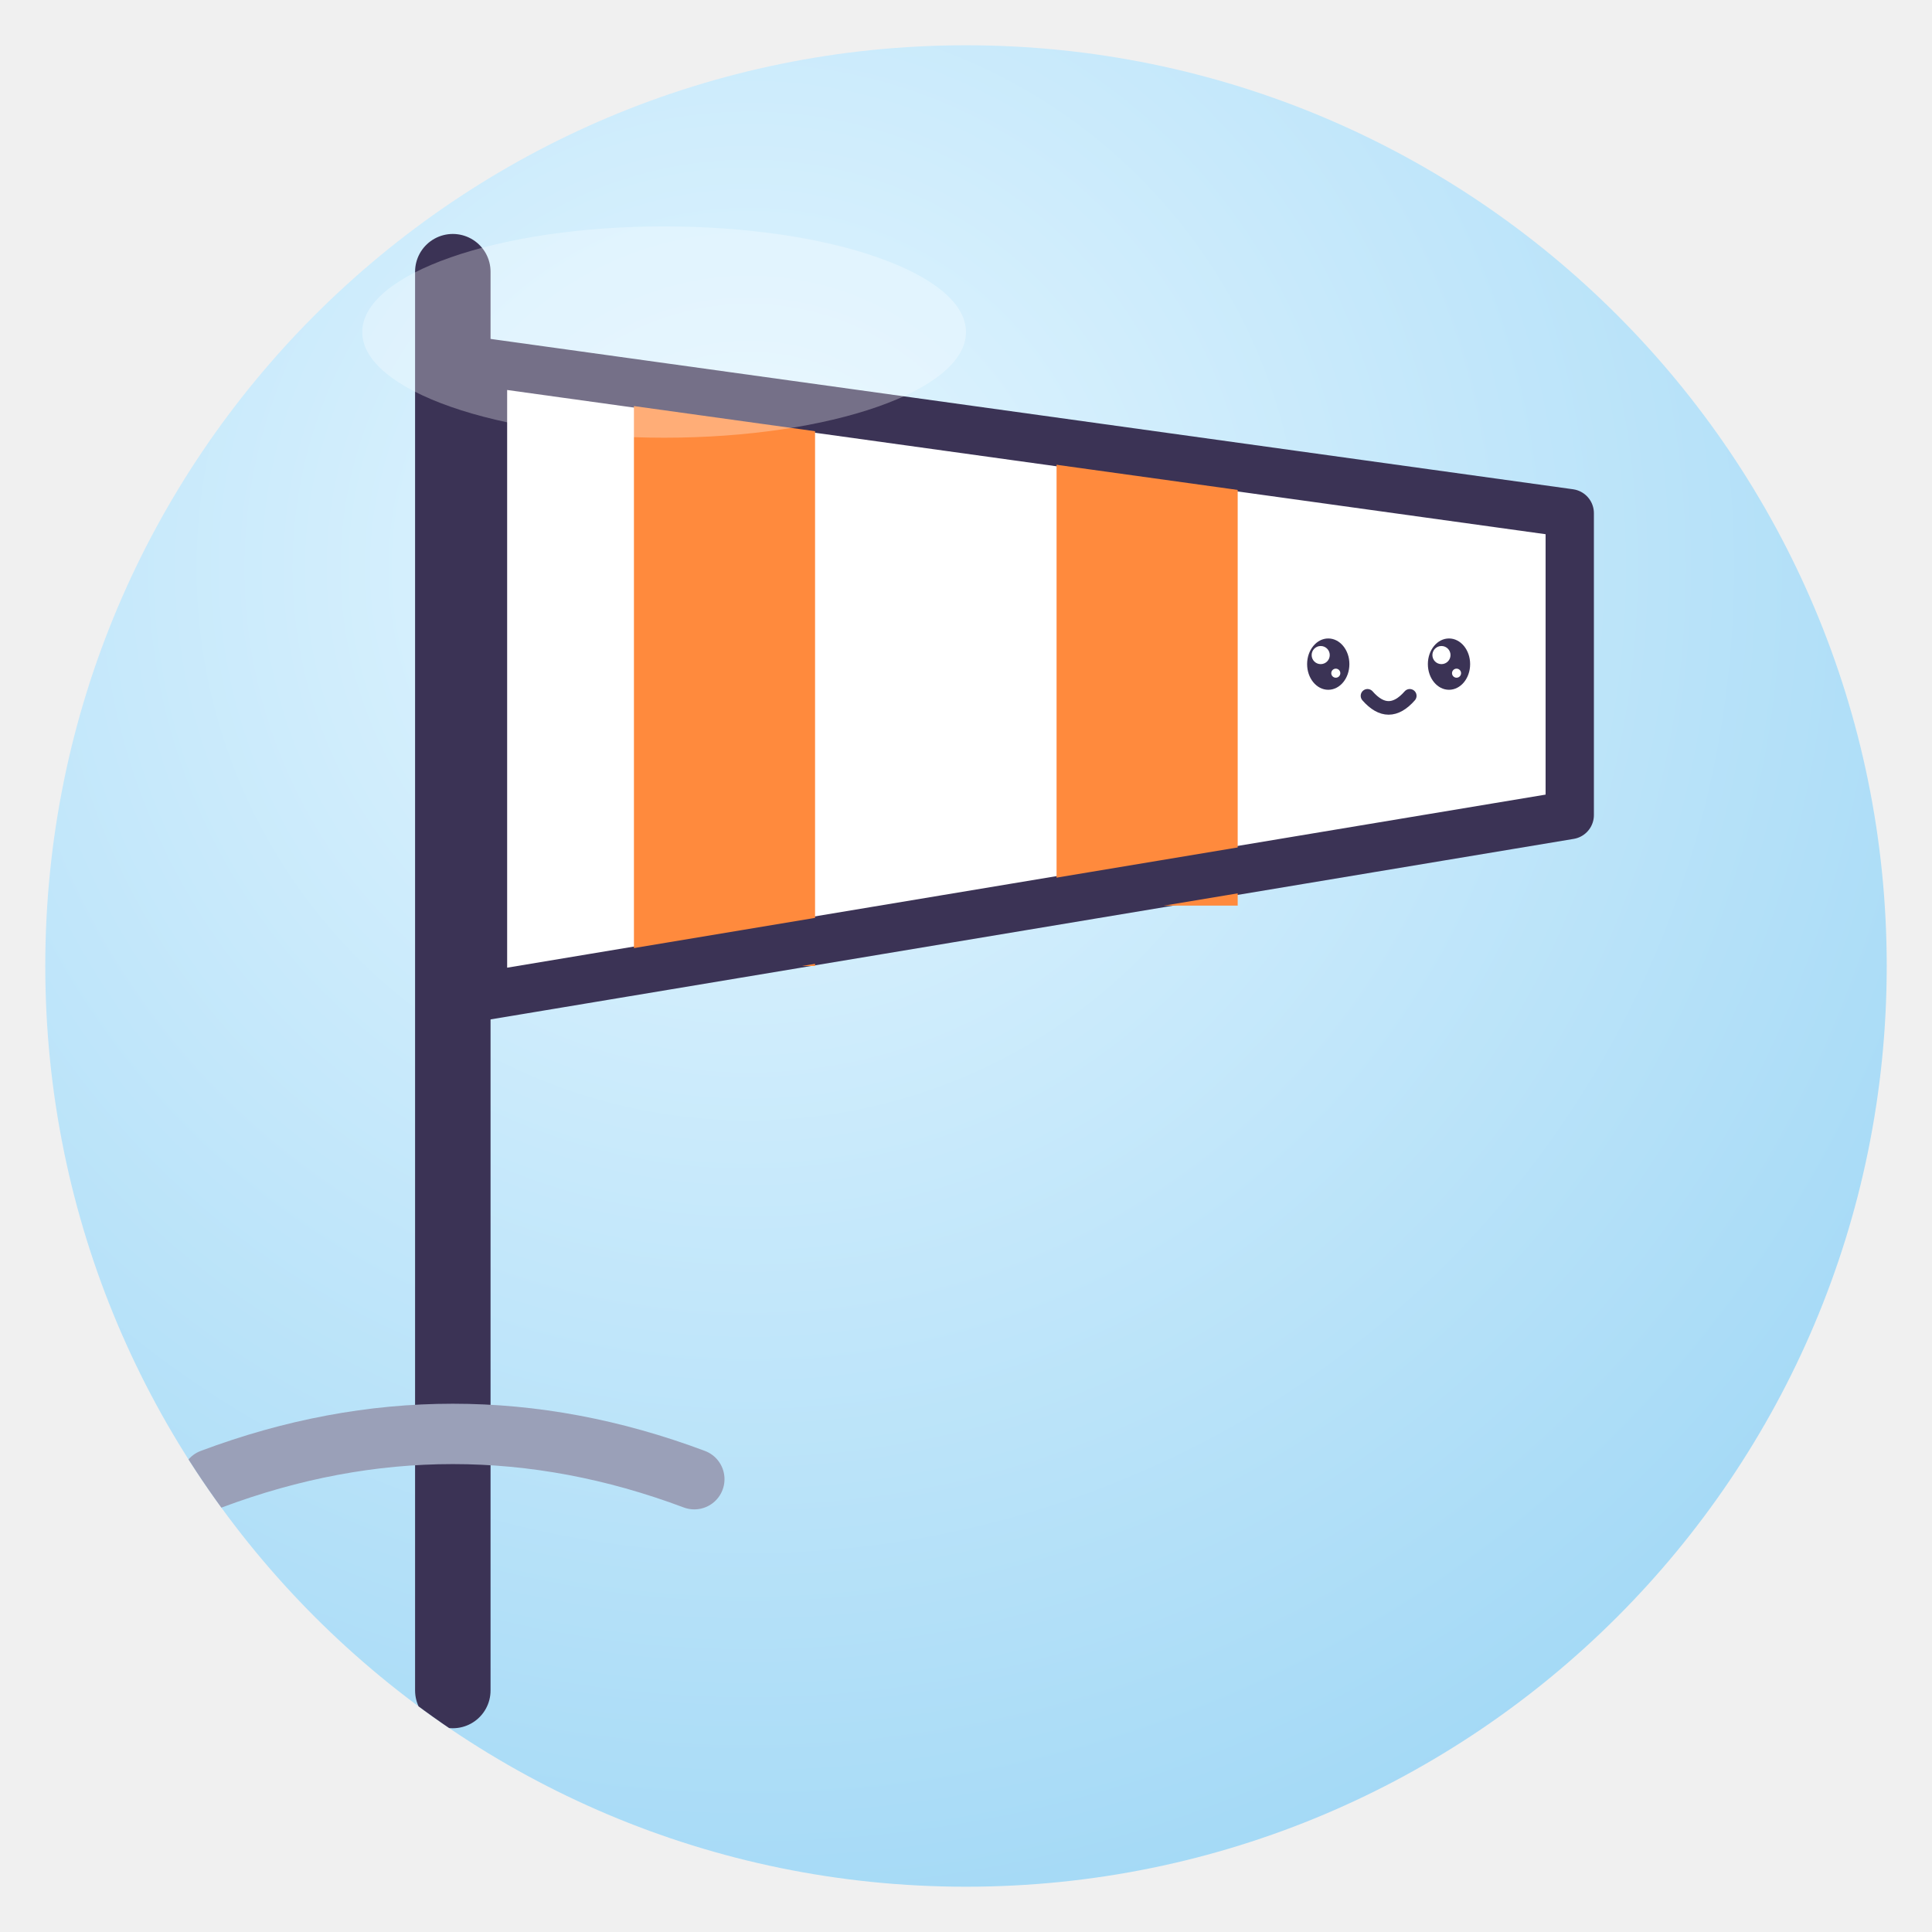
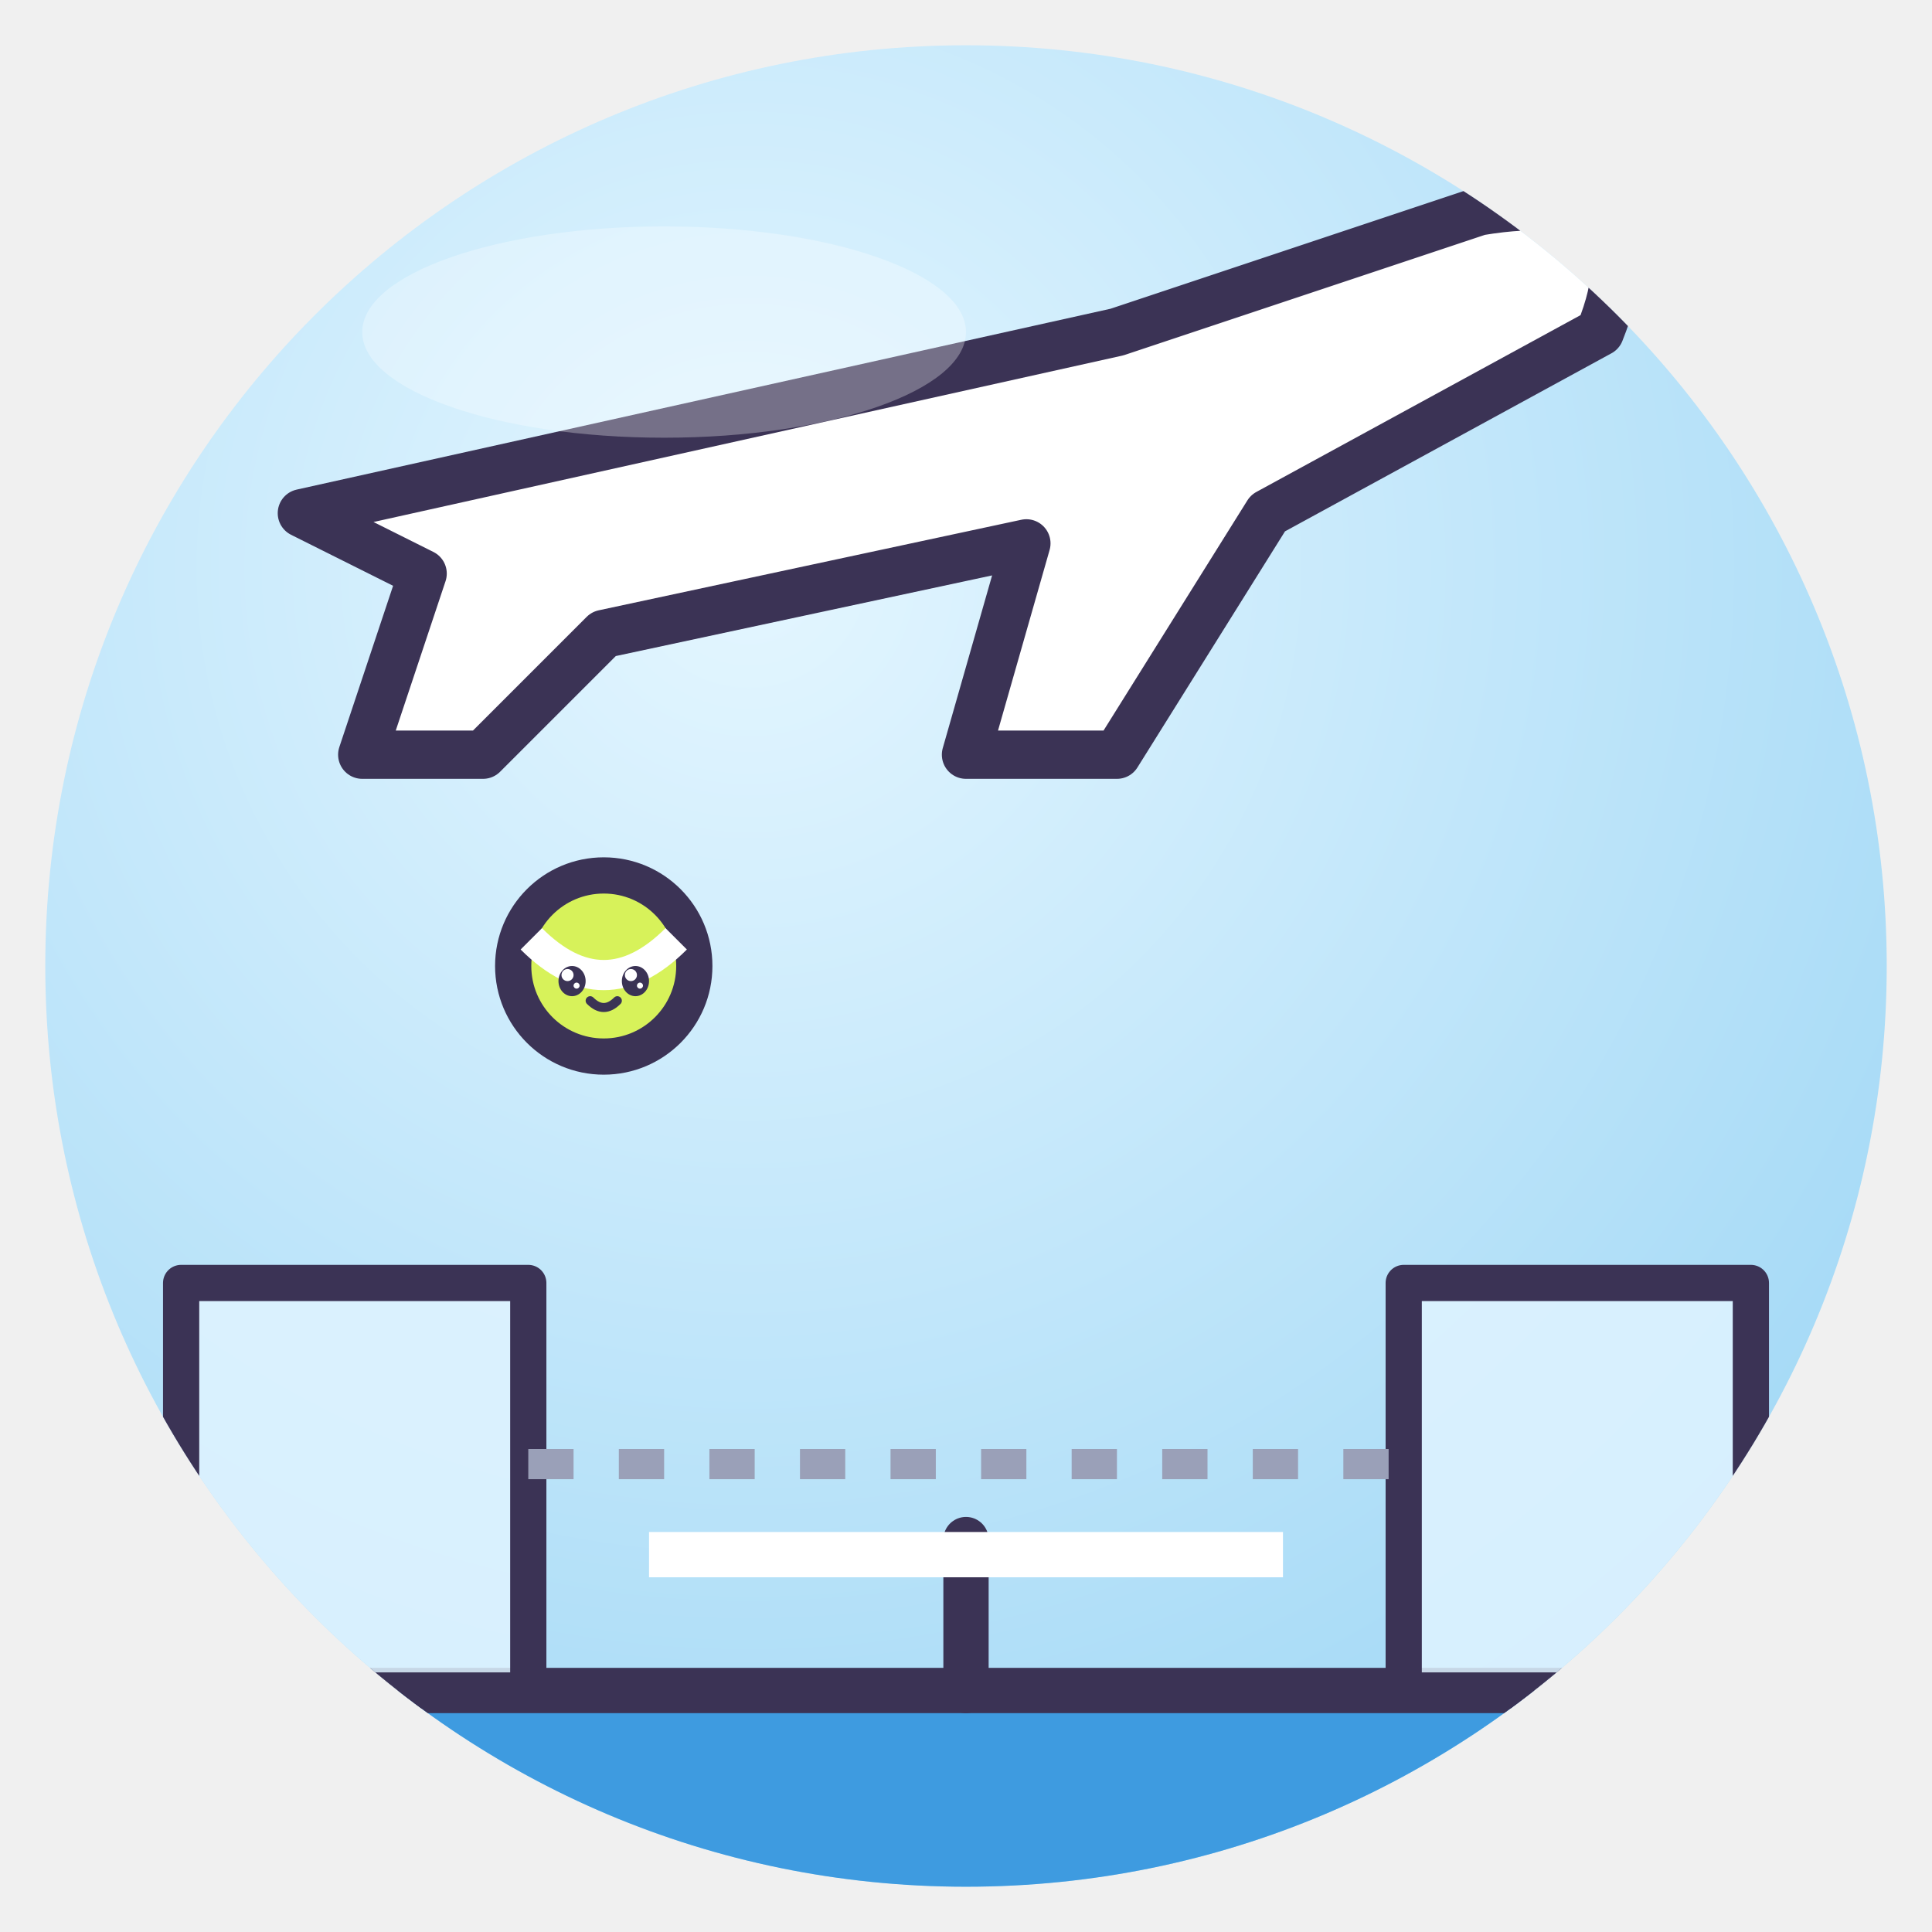
<svg xmlns="http://www.w3.org/2000/svg" viewBox="0 0 128 128" width="128" height="128">
  <defs>
    <radialGradient id="g" cx="38%" cy="28%" r="85%">
      <stop offset="0" stop-color="#E4F6FF" />
      <stop offset="1" stop-color="#9DD6F5" />
    </radialGradient>
    <clipPath id="c">
      <circle cx="64" cy="64" r="61" />
    </clipPath>
  </defs>
  <circle cx="64" cy="64" r="61" fill="url(#g)" />
  <g clip-path="url(#c)">
-     <path d="M30 112 V18" stroke="#3B3355" stroke-linejoin="round" stroke-linecap="round" stroke-width="5" />
-     <path d="M32 24 L104 34 V54 L32 66Z" fill="#fff" stroke="#3B3355" stroke-width="3.2" stroke-linejoin="round" stroke-linecap="round" />
-     <path d="M48 26 V64 M76 30 V60" stroke="#FF8A3D" stroke-width="12" />
-     <path d="M32 24 L104 34 V54 L32 66Z" fill="none" stroke="#3B3355" stroke-linejoin="round" stroke-linecap="round" stroke-width="3" />
-     <ellipse cx="88" cy="44" rx="1.4" ry="1.7" fill="#3B3355" />
-     <circle cx="87.5" cy="43.4" r="0.6" fill="#fff" />
-     <circle cx="88.5" cy="44.6" r="0.3" fill="#fff" />
-     <ellipse cx="96" cy="44" rx="1.4" ry="1.7" fill="#3B3355" />
-     <circle cx="95.5" cy="43.4" r="0.6" fill="#fff" />
-     <circle cx="96.5" cy="44.6" r="0.3" fill="#fff" />
-     <path d="M90.6 46.1 Q92 47.7 93.4 46.1" fill="none" stroke="#3B3355" stroke-linejoin="round" stroke-linecap="round" stroke-width="0.9" />
-     <path d="M14 98 Q30 92 46 98" fill="none" stroke="#9AA0B8" stroke-width="4" stroke-linecap="round" />
+     <path d="M20 34 L74 22 L98 14 Q110 12 106 22 L84 34 L74 50 H64 L68 36 L40 42 L32 50 H24 L28 38Z" fill="#fff" stroke="#3B3355" stroke-width="3.2" stroke-linejoin="round" stroke-linecap="round" />
+     <rect x="12" y="112" width="104" height="30" rx="3" fill="#3E9BE0" stroke="#3B3355" stroke-linejoin="round" stroke-linecap="round" stroke-width="3" />
+     <rect x="12" y="85" width="23" height="27" fill="#DFF3FF" fill-opacity=".85" stroke="#3B3355" stroke-linejoin="round" stroke-linecap="round" stroke-width="2.4" />
+     <rect x="93" y="85" width="23" height="27" fill="#DFF3FF" fill-opacity=".85" stroke="#3B3355" stroke-linejoin="round" stroke-linecap="round" stroke-width="2.4" />
+     <path d="M35 97 H93" stroke="#9AA0B8" stroke-width="2" stroke-dasharray="3 3" />
+     <path d="M64 112 V102" stroke="#3B3355" stroke-linejoin="round" stroke-linecap="round" stroke-width="3" />
+     <path d="M43 103 H85" stroke="#fff" stroke-width="3" />
+     <circle cx="40" cy="64" r="6" fill="#D7F25A" stroke="#3B3355" stroke-linejoin="round" stroke-linecap="round" stroke-width="2.4" />
+     <path d="M35.2 62.2 Q40 67.0 44.8 62.2" fill="none" stroke="#fff" stroke-width="2" />
+     <ellipse cx="37.9" cy="65" rx="0.9" ry="1.0" fill="#3B3355" />
+     <circle cx="37.6" cy="64.6" r="0.4" fill="#fff" />
+     <circle cx="38.2" cy="65.3" r="0.2" fill="#fff" />
+     <ellipse cx="42.1" cy="65" rx="0.9" ry="1.0" fill="#3B3355" />
+     <circle cx="41.8" cy="64.6" r="0.4" fill="#fff" />
+     <circle cx="42.4" cy="65.3" r="0.2" fill="#fff" />
+     <path d="M39.1 66.3 Q40 67.2 40.9 66.3" fill="none" stroke="#3B3355" stroke-linejoin="round" stroke-linecap="round" stroke-width="0.6" />
  </g>
  <ellipse cx="44" cy="22" rx="20" ry="7" fill="#fff" opacity=".3" />
</svg>
